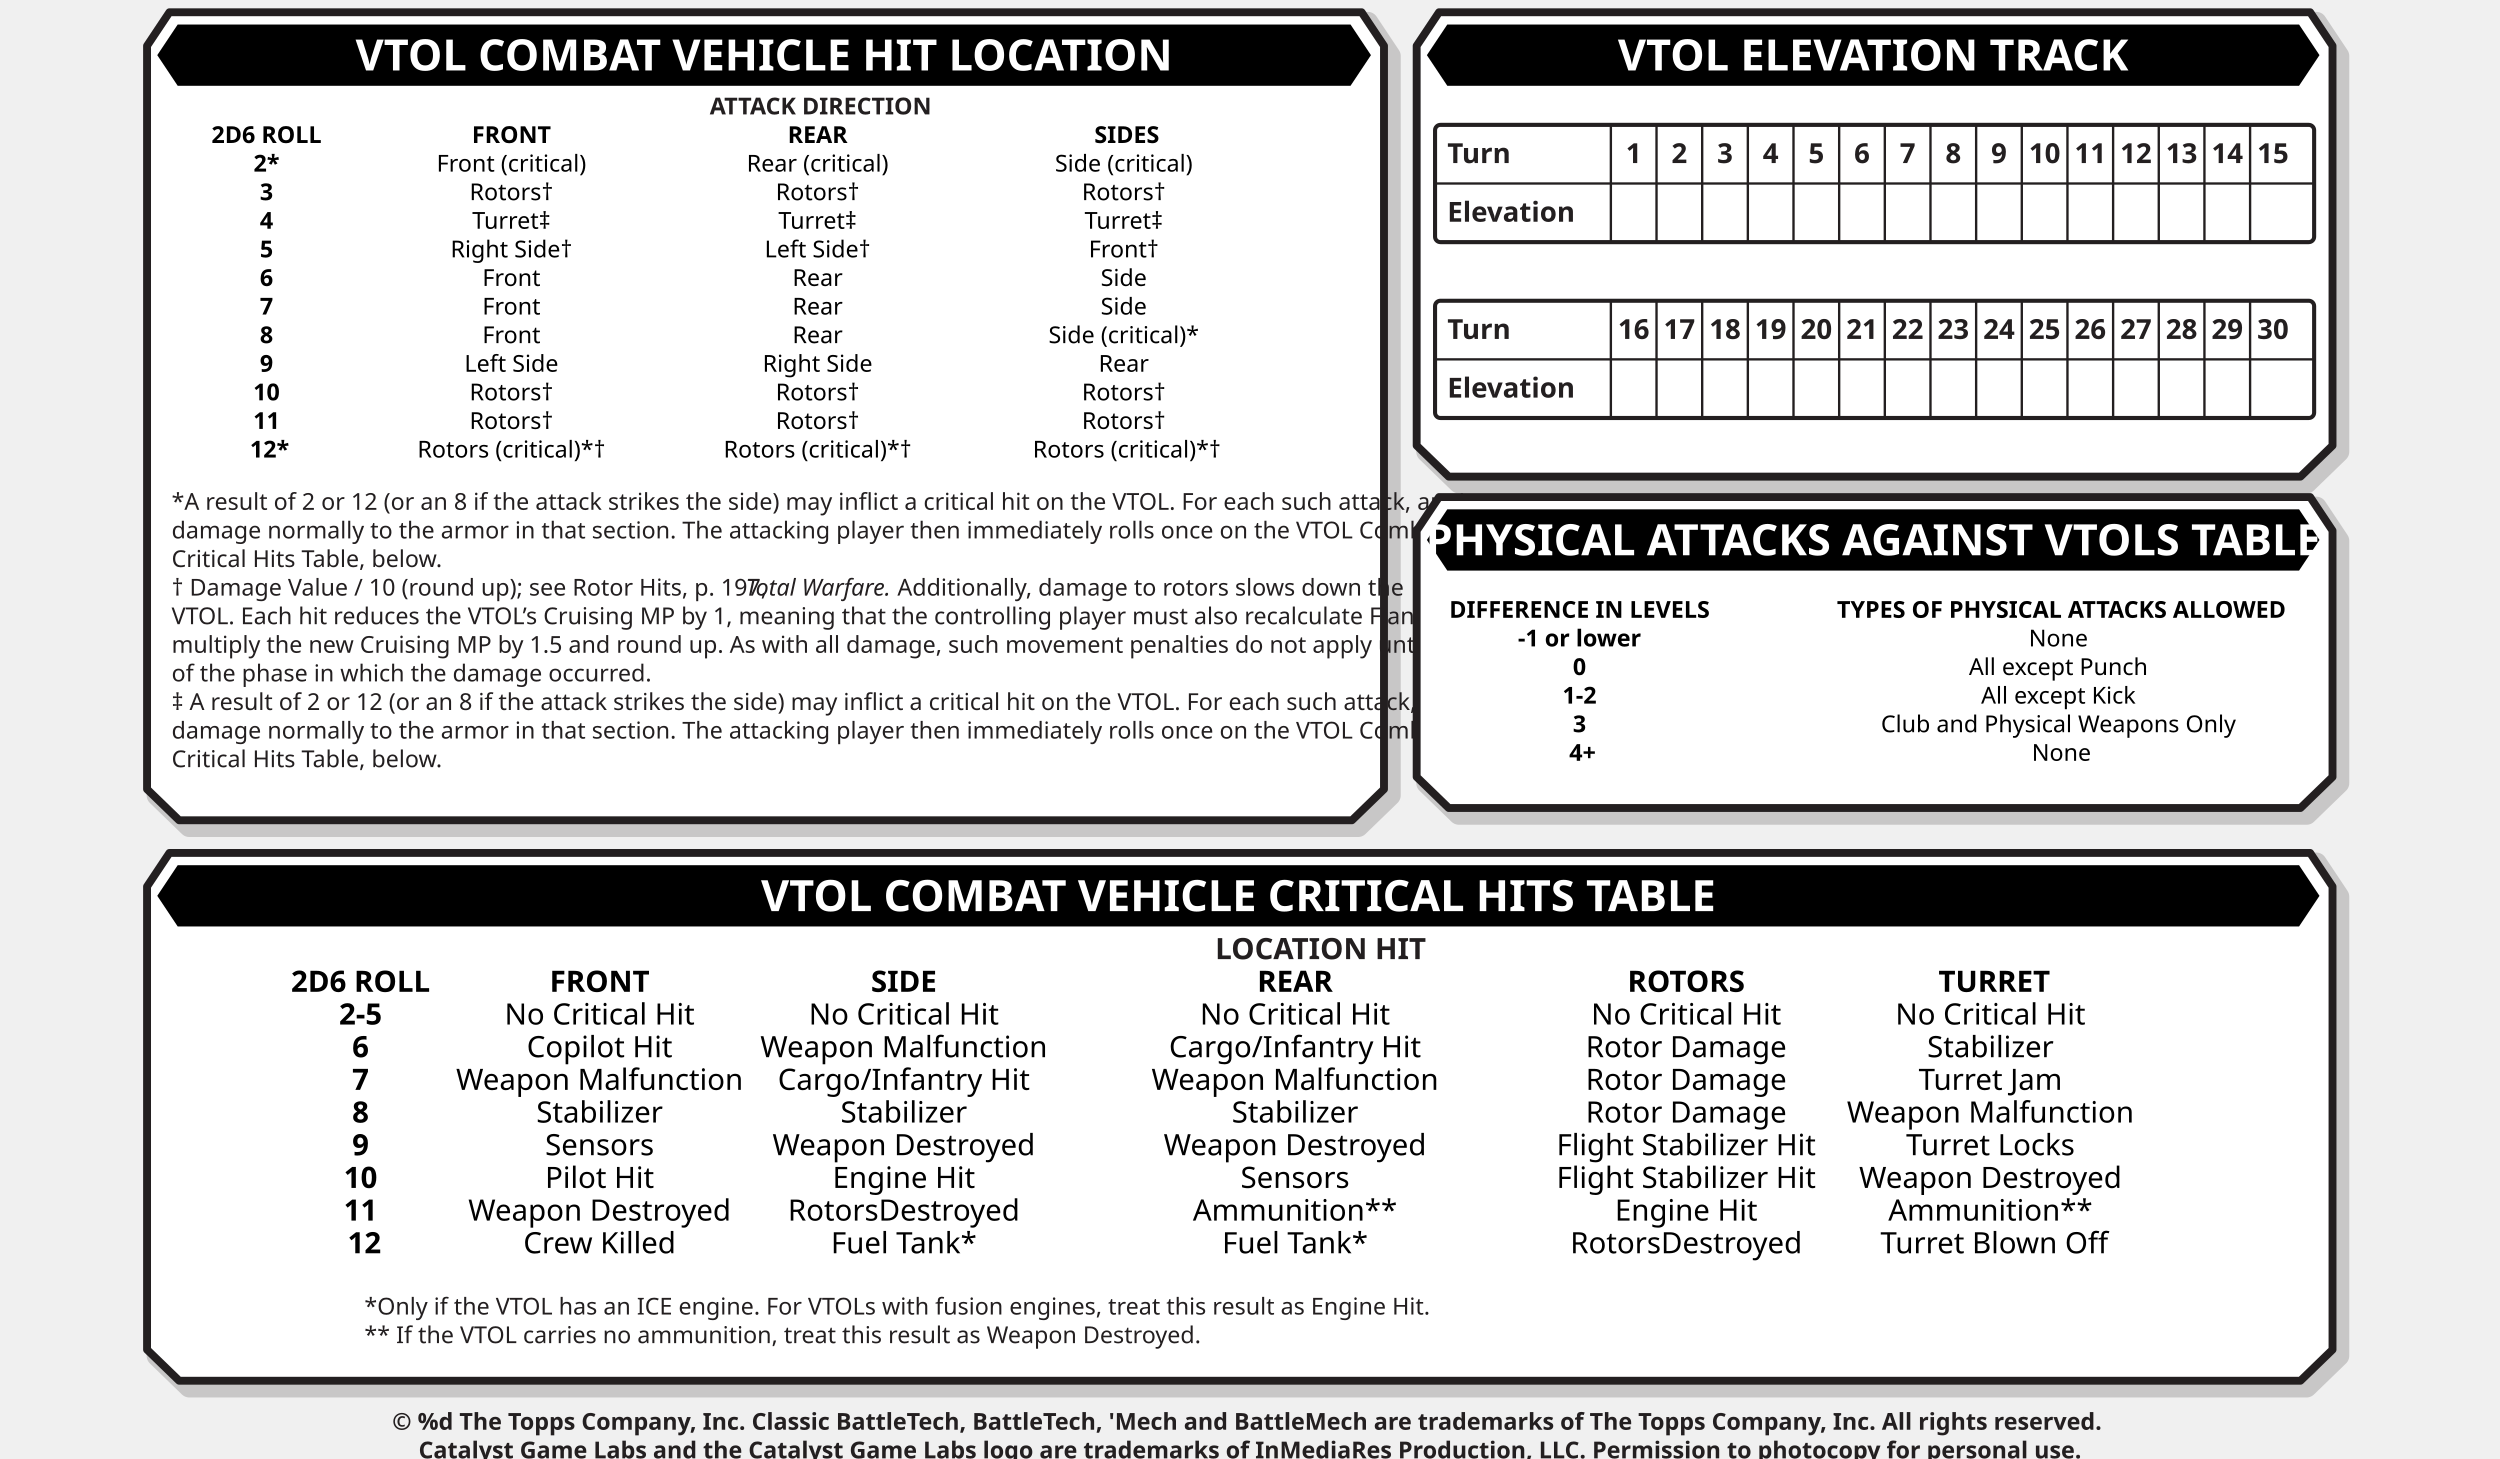
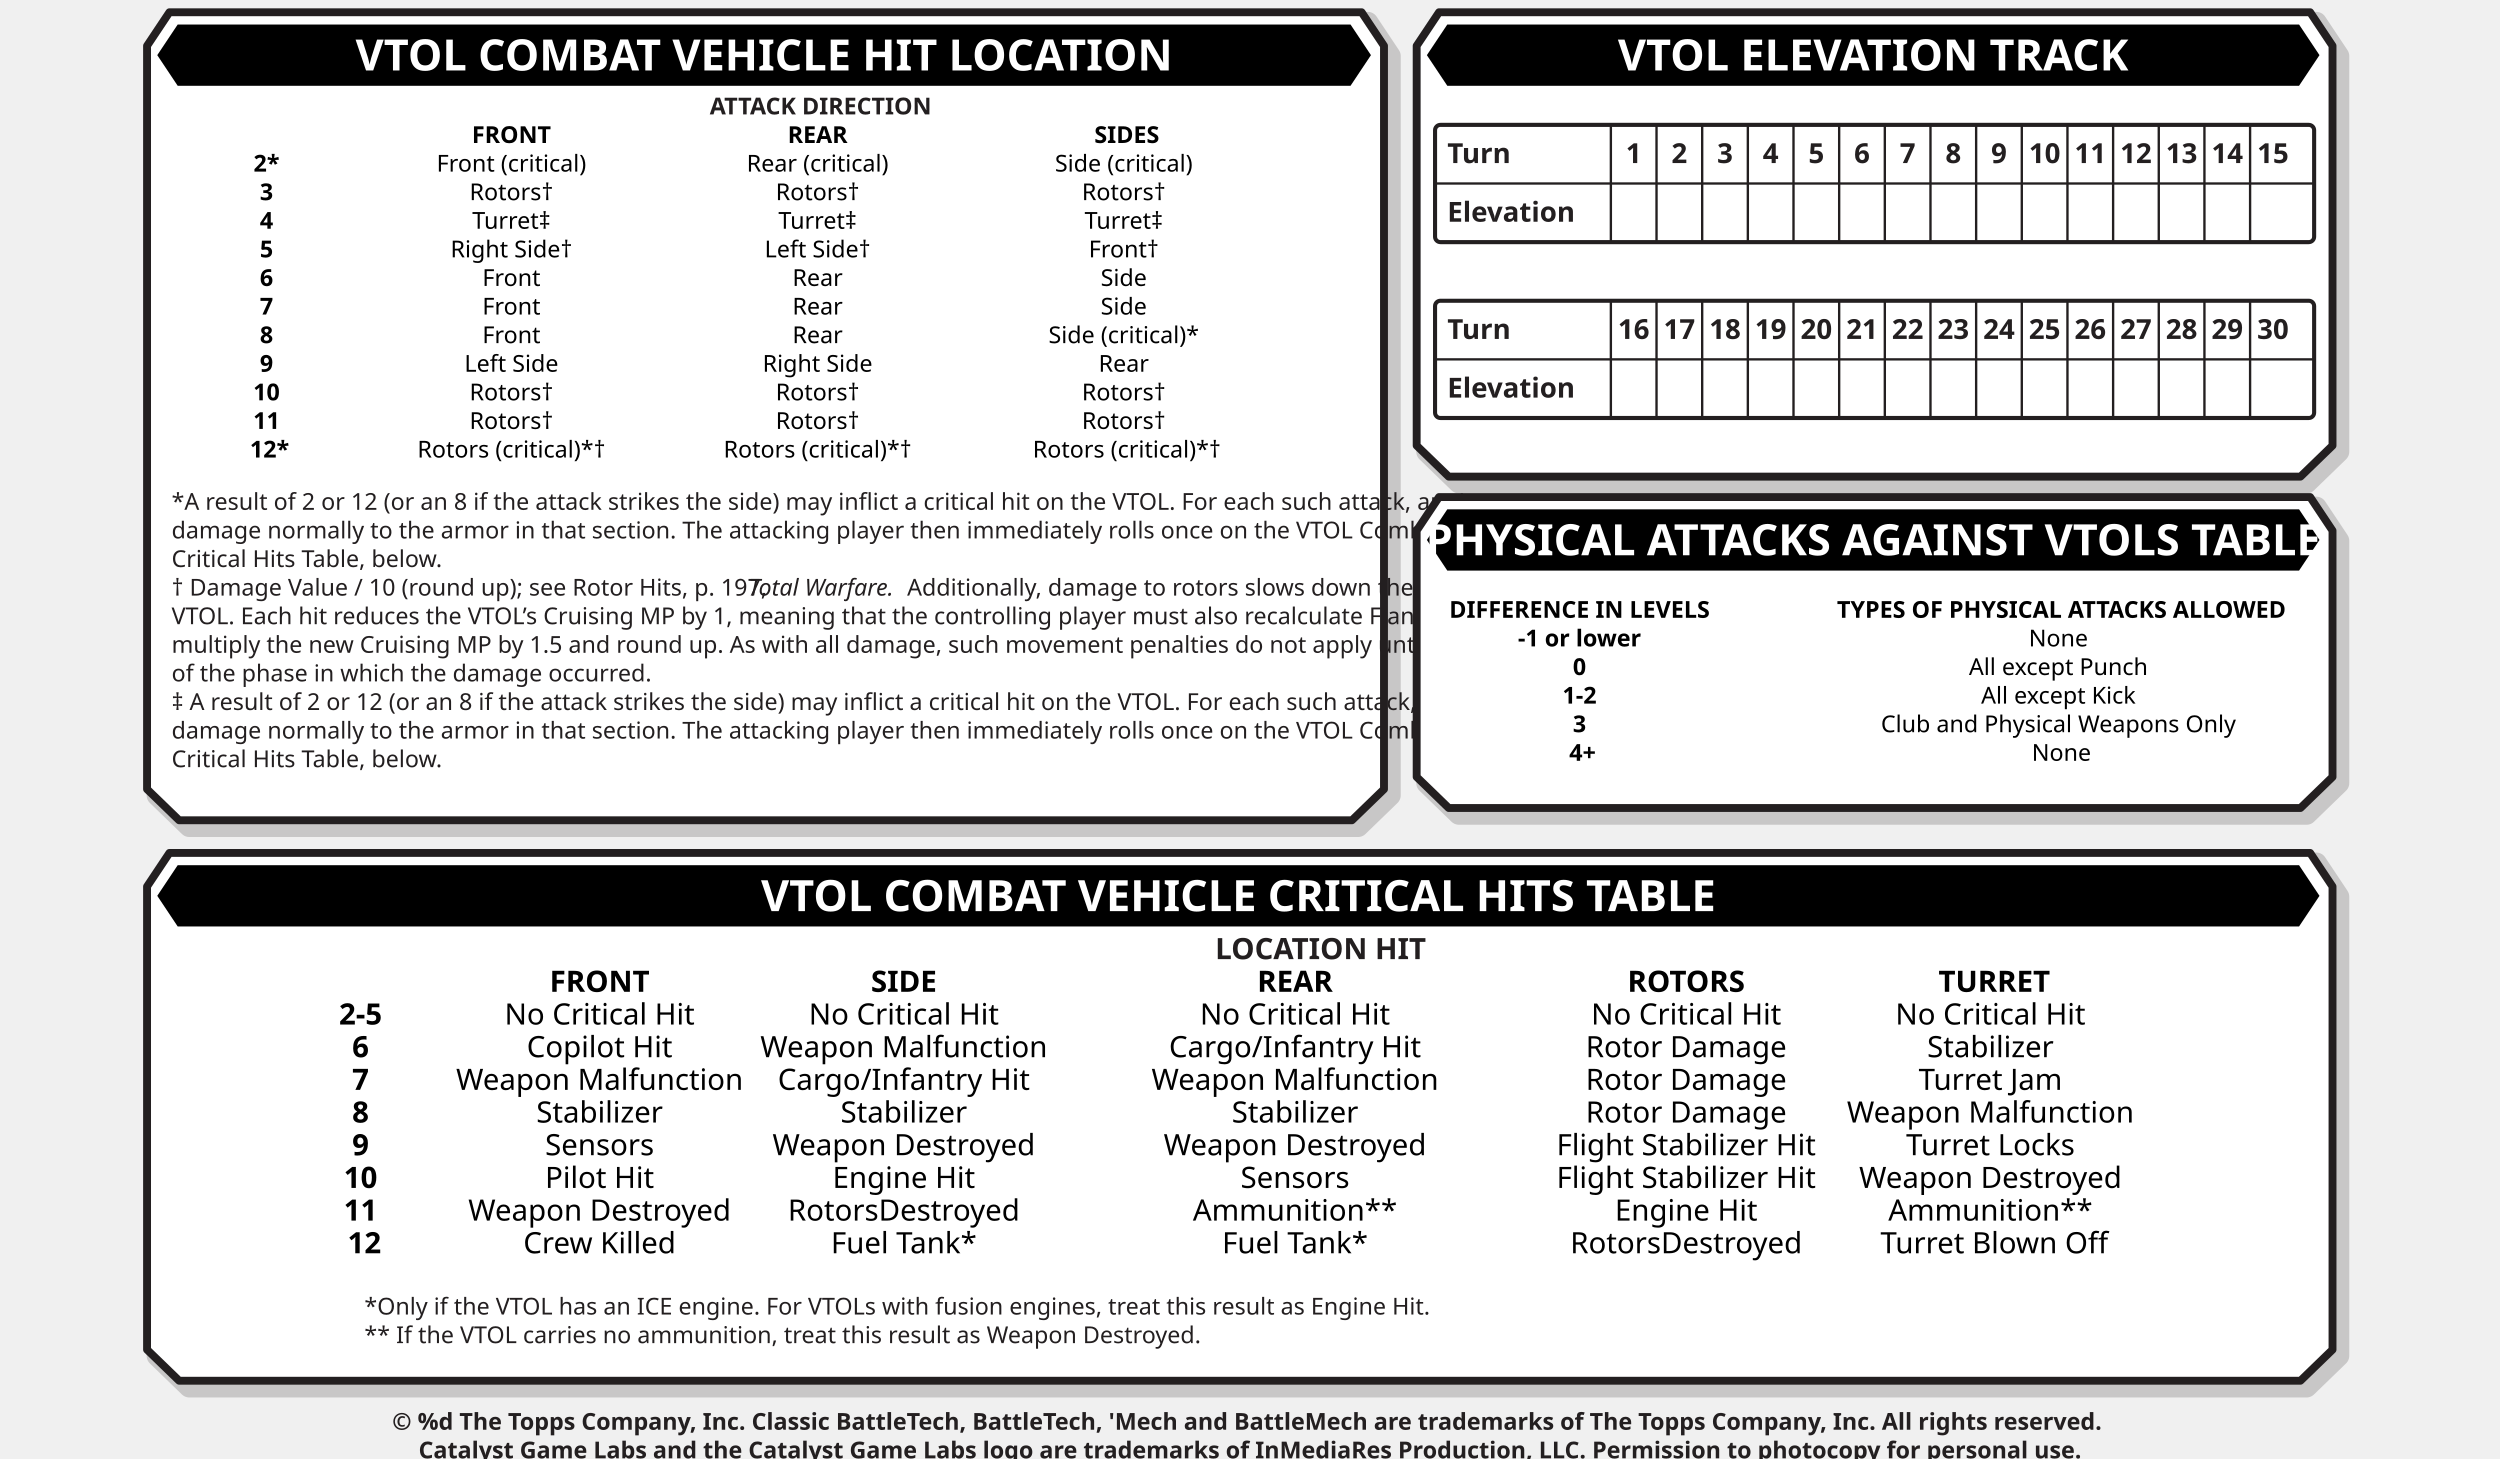
<svg xmlns="http://www.w3.org/2000/svg" contentScriptType="text/ecmascript" width="612" zoomAndPan="magnify" contentStyleType="text/css" height="357.0" preserveAspectRatio="xMidYMid meet" version="1.0">
-   <text font-size="11.59px" transform="translate (216.0 13.0)" fill="#000000" text-anchor="middle" font-family="Eurostile" id="title" font-weight="bold">RECORD SHEET</text>
-   <text font-size="5.7px" transform="translate (306.0 357.0)" fill="#231f20" text-anchor="middle" font-family="Eurostile" id="footer" font-weight="bold">
-     <tspan lengthAdjust="spacingAndGlyphs" x="0" id="tspanCopyright" y="-7.000" textLength="513.000">© %d The Topps Company, Inc. Classic BattleTech, BattleTech, 'Mech and BattleMech are trademarks of The Topps Company, Inc. All rights reserved.</tspan>
-     <tspan lengthAdjust="spacingAndGlyphs" x="0" y="0" textLength="486.000">Catalyst Game Labs and the Catalyst Game Labs logo are trademarks of InMediaRes Production, LLC. Permission to photocopy for personal use.</tspan>
+   <text font-size="5.7px" transform="translate (270.0 357.0)" fill="#231f20" text-anchor="middle" font-family="Eurostile" id="footer" font-weight="bold">
+     <tspan lengthAdjust="spacingAndGlyphs" x="36.0" id="tspanCopyright" y="-7.000" textLength="513.000">© %d The Topps Company, Inc. Classic BattleTech, BattleTech, 'Mech and BattleMech are trademarks of The Topps Company, Inc. All rights reserved.</tspan>
+     <tspan lengthAdjust="spacingAndGlyphs" x="36.0" y="0" textLength="486.000">Catalyst Game Labs and the Catalyst Game Labs logo are trademarks of InMediaRes Production, LLC. Permission to photocopy for personal use.</tspan>
  </text>
  <g transform="translate (36.000 3.000)">
    <g>
      <path fill="#ffffff" d="M 2.5,10.714 L 7.975,2.500 L 298.825,2.500 l 5.475,8.214 L 304.300,191.700 l -7.845,7.600 L 10.345,199.300 l -7.845,-7.600 Z" stroke-width="5.2" stroke-linejoin="round" stroke="#c8c7c7" />
      <path fill="#ffffff" d="M 0.0,8.214 L 5.475,0.000 L 297.325,0.000 l 5.475,8.214 L 302.800,190.200 l -7.845,7.600 L 7.845,197.800 l -7.845,-7.600 Z" stroke-width="1.932" stroke-linejoin="round" stroke="#231f20" />
      <g transform="translate (2.5,3.0)">
        <path fill="#000000" d="M 0,7.500 l 4.999,-7.500 l 287.110,0 l 4.999,7.500 l -4.999,7.500 l -287.110,0 Z" />
        <text x="148.554" y="11.250" fill="#ffffff" text-anchor="middle" style="font-family:Eurostile;font-size:10.600px;font-weight:bold;font-style:normal" textLength="180.295" lengthAdjust="spacingAndGlyphs">VTOL COMBAT VEHICLE HIT LOCATION</text>
      </g>
    </g>
    <text fill="#231f20" x="164.890" y="25.000" style="font-family:Eurostile;font-size:5.700px;font-weight:bold;font-style:normal" text-anchor="middle">ATTACK DIRECTION</text>
    <g transform="translate (0.000 32.000)">
      <text text-anchor="middle" style="font-family:Eurostile;font-size:5.700px;font-weight:bold;font-style:normal">
-         <tspan x="29.980" y="0.000">2D6 ROLL</tspan>
        <tspan x="89.940" y="0.000">FRONT</tspan>
        <tspan x="164.890" y="0.000">REAR</tspan>
        <tspan x="239.840" y="0.000">SIDES</tspan>
      </text>
      <text text-anchor="middle" style="font-family:Eurostile;font-size:5.700px;font-weight:bold;font-style:normal">
        <tspan x="29.980" y="7.000">2*</tspan>
        <tspan x="29.980" y="14.000">3</tspan>
        <tspan x="29.980" y="21.000">4</tspan>
        <tspan x="29.980" y="28.000">5</tspan>
        <tspan x="29.980" y="35.000">6</tspan>
        <tspan x="29.980" y="42.000">7</tspan>
        <tspan x="29.980" y="49.000">8</tspan>
        <tspan x="29.980" y="56.000">9</tspan>
        <tspan x="29.980" y="63.000">10</tspan>
        <tspan x="29.980" y="70.000">11</tspan>
        <tspan x="29.980" y="77.000">12*</tspan>
      </text>
      <text text-anchor="middle" style="font-family:Eurostile;font-size:5.700px;font-weight:normal;font-style:normal">
        <tspan x="89.940" y="7.000">Front (critical)</tspan>
        <tspan x="164.890" y="7.000">Rear (critical)</tspan>
        <tspan x="239.840" y="7.000">Side (critical)</tspan>
        <tspan x="89.940" y="14.000">Rotors†</tspan>
        <tspan x="164.890" y="14.000">Rotors†</tspan>
        <tspan x="239.840" y="14.000">Rotors†</tspan>
        <tspan x="89.940" y="21.000">Turret‡</tspan>
        <tspan x="164.890" y="21.000">Turret‡</tspan>
        <tspan x="239.840" y="21.000">Turret‡</tspan>
        <tspan x="89.940" y="28.000">Right Side†</tspan>
        <tspan x="164.890" y="28.000">Left Side†</tspan>
        <tspan x="239.840" y="28.000">Front†</tspan>
        <tspan x="89.940" y="35.000">Front</tspan>
        <tspan x="164.890" y="35.000">Rear</tspan>
        <tspan x="239.840" y="35.000">Side</tspan>
        <tspan x="89.940" y="42.000">Front</tspan>
        <tspan x="164.890" y="42.000">Rear</tspan>
        <tspan x="239.840" y="42.000">Side</tspan>
        <tspan x="89.940" y="49.000">Front</tspan>
        <tspan x="164.890" y="49.000">Rear</tspan>
        <tspan x="239.840" y="49.000">Side (critical)*</tspan>
        <tspan x="89.940" y="56.000">Left Side</tspan>
        <tspan x="164.890" y="56.000">Right Side</tspan>
        <tspan x="239.840" y="56.000">Rear</tspan>
        <tspan x="89.940" y="63.000">Rotors†</tspan>
        <tspan x="164.890" y="63.000">Rotors†</tspan>
        <tspan x="239.840" y="63.000">Rotors†</tspan>
        <tspan x="89.940" y="70.000">Rotors†</tspan>
        <tspan x="164.890" y="70.000">Rotors†</tspan>
        <tspan x="239.840" y="70.000">Rotors†</tspan>
        <tspan x="89.940" y="77.000">Rotors (critical)*†</tspan>
        <tspan x="164.890" y="77.000">Rotors (critical)*†</tspan>
        <tspan x="239.840" y="77.000">Rotors (critical)*†</tspan>
      </text>
    </g>
    <g transform="translate(0,114.800)">
      <text x="6.000" y="7.000" fill="#231f20" text-anchor="start" style="font-family:Eurostile;font-size:5.700px;font-weight:normal;font-style:normal" textLength="290.800" lengthAdjust="spacingAndGlyphs">*A result of 2 or 12 (or an 8 if the attack strikes the side) may inflict a critical hit on the VTOL. For each such attack, apply</text>
      <text x="6.000" y="14.000" fill="#231f20" text-anchor="start" style="font-family:Eurostile;font-size:5.700px;font-weight:normal;font-style:normal" textLength="290.800" lengthAdjust="spacingAndGlyphs">damage normally to the armor in that section. The attacking player then immediately rolls once on the VTOL Combat Vehicle</text>
      <text fill="#231f20" x="6.000" y="21.000" style="font-family:Eurostile;font-size:5.700px;font-weight:normal;font-style:normal" text-anchor="start">Critical Hits Table, below.</text>
-       <text x="6.000" y="28.000" fill="#231f20" text-anchor="start" style="font-family:Eurostile;font-size:5.700px;font-weight:normal;font-style:normal" textLength="140.513" lengthAdjust="spacingAndGlyphs">† Damage Value / 10 (round up); see Rotor Hits, p. 197, </text>
-       <text x="146.513" y="28.000" fill="#231f20" text-anchor="start" style="font-family:Eurostile;font-size:5.700px;font-weight:normal;font-style:italic" textLength="37.171" lengthAdjust="spacingAndGlyphs">Total Warfare. </text>
-       <text x="183.683" y="28.000" fill="#231f20" text-anchor="start" style="font-family:Eurostile;font-size:5.700px;font-weight:normal;font-style:normal" textLength="113.117" lengthAdjust="spacingAndGlyphs"> Additionally, damage to rotors slows down the</text>
+       <text x="6.000" y="28.000" fill="#231f20" text-anchor="start" style="font-family:Eurostile;font-size:5.700px;font-weight:normal;font-style:normal" textLength="141.226" lengthAdjust="spacingAndGlyphs">† Damage Value / 10 (round up); see Rotor Hits, p. 197, </text>
+       <text x="147.226" y="28.000" fill="#231f20" text-anchor="start" style="font-family:Eurostile;font-size:5.700px;font-weight:normal;font-style:italic" textLength="38.837" lengthAdjust="spacingAndGlyphs">Total Warfare.</text>
+       <text x="186.063" y="28.000" fill="#231f20" text-anchor="start" style="font-family:Eurostile;font-size:5.700px;font-weight:normal;font-style:normal" textLength="113.691" lengthAdjust="spacingAndGlyphs"> Additionally, damage to rotors slows down the</text>
      <text x="6.000" y="35.000" fill="#231f20" text-anchor="start" style="font-family:Eurostile;font-size:5.700px;font-weight:normal;font-style:normal" textLength="290.800" lengthAdjust="spacingAndGlyphs">VTOL. Each hit reduces the VTOL’s Cruising MP by 1, meaning that the controlling player must also recalculate Flank MP;</text>
      <text x="6.000" y="42.000" fill="#231f20" text-anchor="start" style="font-family:Eurostile;font-size:5.700px;font-weight:normal;font-style:normal" textLength="290.800" lengthAdjust="spacingAndGlyphs">multiply the new Cruising MP by 1.5 and round up. As with all damage, such movement penalties do not apply until the end</text>
      <text fill="#231f20" x="6.000" y="49.000" style="font-family:Eurostile;font-size:5.700px;font-weight:normal;font-style:normal" text-anchor="start">of the phase in which the damage occurred.</text>
      <text x="6.000" y="56.000" fill="#231f20" text-anchor="start" style="font-family:Eurostile;font-size:5.700px;font-weight:normal;font-style:normal" textLength="290.800" lengthAdjust="spacingAndGlyphs">‡ A result of 2 or 12 (or an 8 if the attack strikes the side) may inflict a critical hit on the VTOL. For each such attack, apply</text>
      <text x="6.000" y="63.000" fill="#231f20" text-anchor="start" style="font-family:Eurostile;font-size:5.700px;font-weight:normal;font-style:normal" textLength="290.800" lengthAdjust="spacingAndGlyphs">damage normally to the armor in that section. The attacking player then immediately rolls once on the VTOL Combat Vehicle</text>
      <text fill="#231f20" x="6.000" y="70.000" style="font-family:Eurostile;font-size:5.700px;font-weight:normal;font-style:normal" text-anchor="start">Critical Hits Table, below.</text>
    </g>
  </g>
  <g transform="translate (346.800 3.000)">
    <g>
      <path fill="#ffffff" d="M 2.5,10.714 L 7.975,2.500 L 220.225,2.500 l 5.475,8.214 L 225.700,107.580 l -7.845,7.600 L 10.345,115.180 l -7.845,-7.600 Z" stroke-width="5.2" stroke-linejoin="round" stroke="#c8c7c7" />
      <path fill="#ffffff" d="M 0.0,8.214 L 5.475,0.000 L 218.725,0.000 l 5.475,8.214 L 224.200,106.080 l -7.845,7.600 L 7.845,113.680 l -7.845,-7.600 Z" stroke-width="1.932" stroke-linejoin="round" stroke="#231f20" />
      <g transform="translate (2.5,3.0)">
        <path fill="#000000" d="M 0,7.500 l 4.999,-7.500 l 208.510,0 l 4.999,7.500 l -4.999,7.500 l -208.510,0 Z" />
        <text x="109.254" y="11.250" fill="#ffffff" text-anchor="middle" style="font-family:Eurostile;font-size:10.600px;font-weight:bold;font-style:normal" textLength="115.026" lengthAdjust="spacingAndGlyphs">VTOL ELEVATION TRACK</text>
      </g>
    </g>
    <path fill="none" d="M 4.500,28.883 c 0,-0.726 0.589,-1.315 1.315,-1.315 l 212.570,0 c 0.726,0 1.315,0.589, 1.315,1.315 l 0,26.074 c 0,0.726 -0.589,1.315, -1.315,1.315 l -212.570,0 c -0.726,0 -1.315,-0.589, -1.315,-1.315Z" stroke-width="1.0" stroke-linejoin="round" stroke="#231f20" />
    <path fill="none" stroke-width="0.58" d="M 4.500,41.920 h215.200 M 47.540,27.568 v28.704  M 58.717,27.568 v28.704  M 69.895,27.568 v28.704  M 81.072,27.568 v28.704  M 92.249,27.568 v28.704  M 103.427,27.568 v28.704  M 114.604,27.568 v28.704  M 125.781,27.568 v28.704  M 136.959,27.568 v28.704  M 148.136,27.568 v28.704  M 159.313,27.568 v28.704  M 170.491,27.568 v28.704  M 181.668,27.568 v28.704  M 192.845,27.568 v28.704  M 204.023,27.568 v28.704" stroke-linecap="round" stroke-linejoin="miter" stroke="#231f20" />
    <text fill="#231f20" x="7.500" y="36.920" style="font-family:Eurostile;font-size:6.760px;font-weight:bold;font-style:normal" text-anchor="start">Turn</text>
    <text fill="#231f20" x="7.500" y="51.272" style="font-family:Eurostile;font-size:6.760px;font-weight:bold;font-style:normal" text-anchor="start">Elevation</text>
    <text fill="#231f20" x="53.129" y="36.920" style="font-family:Eurostile;font-size:6.760px;font-weight:bold;font-style:normal" text-anchor="middle">1</text>
    <text fill="#231f20" x="64.306" y="36.920" style="font-family:Eurostile;font-size:6.760px;font-weight:bold;font-style:normal" text-anchor="middle">2</text>
    <text fill="#231f20" x="75.483" y="36.920" style="font-family:Eurostile;font-size:6.760px;font-weight:bold;font-style:normal" text-anchor="middle">3</text>
    <text fill="#231f20" x="86.661" y="36.920" style="font-family:Eurostile;font-size:6.760px;font-weight:bold;font-style:normal" text-anchor="middle">4</text>
    <text fill="#231f20" x="97.838" y="36.920" style="font-family:Eurostile;font-size:6.760px;font-weight:bold;font-style:normal" text-anchor="middle">5</text>
    <text fill="#231f20" x="109.015" y="36.920" style="font-family:Eurostile;font-size:6.760px;font-weight:bold;font-style:normal" text-anchor="middle">6</text>
    <text fill="#231f20" x="120.193" y="36.920" style="font-family:Eurostile;font-size:6.760px;font-weight:bold;font-style:normal" text-anchor="middle">7</text>
    <text fill="#231f20" x="131.370" y="36.920" style="font-family:Eurostile;font-size:6.760px;font-weight:bold;font-style:normal" text-anchor="middle">8</text>
    <text fill="#231f20" x="142.547" y="36.920" style="font-family:Eurostile;font-size:6.760px;font-weight:bold;font-style:normal" text-anchor="middle">9</text>
    <text fill="#231f20" x="153.725" y="36.920" style="font-family:Eurostile;font-size:6.760px;font-weight:bold;font-style:normal" text-anchor="middle">10</text>
    <text fill="#231f20" x="164.902" y="36.920" style="font-family:Eurostile;font-size:6.760px;font-weight:bold;font-style:normal" text-anchor="middle">11</text>
    <text fill="#231f20" x="176.079" y="36.920" style="font-family:Eurostile;font-size:6.760px;font-weight:bold;font-style:normal" text-anchor="middle">12</text>
    <text fill="#231f20" x="187.257" y="36.920" style="font-family:Eurostile;font-size:6.760px;font-weight:bold;font-style:normal" text-anchor="middle">13</text>
    <text fill="#231f20" x="198.434" y="36.920" style="font-family:Eurostile;font-size:6.760px;font-weight:bold;font-style:normal" text-anchor="middle">14</text>
    <text fill="#231f20" x="209.611" y="36.920" style="font-family:Eurostile;font-size:6.760px;font-weight:bold;font-style:normal" text-anchor="middle">15</text>
    <path fill="none" d="M 4.500,71.939 c 0,-0.726 0.589,-1.315 1.315,-1.315 l 212.570,0 c 0.726,0 1.315,0.589, 1.315,1.315 l 0,26.074 c 0,0.726 -0.589,1.315, -1.315,1.315 l -212.570,0 c -0.726,0 -1.315,-0.589, -1.315,-1.315Z" stroke-width="1.0" stroke-linejoin="round" stroke="#231f20" />
    <path fill="none" stroke-width="0.58" d="M 4.500,84.976 h215.200 M 47.540,70.624 v28.704  M 58.717,70.624 v28.704  M 69.895,70.624 v28.704  M 81.072,70.624 v28.704  M 92.249,70.624 v28.704  M 103.427,70.624 v28.704  M 114.604,70.624 v28.704  M 125.781,70.624 v28.704  M 136.959,70.624 v28.704  M 148.136,70.624 v28.704  M 159.313,70.624 v28.704  M 170.491,70.624 v28.704  M 181.668,70.624 v28.704  M 192.845,70.624 v28.704  M 204.023,70.624 v28.704" stroke-linecap="round" stroke-linejoin="miter" stroke="#231f20" />
    <text fill="#231f20" x="7.500" y="79.976" style="font-family:Eurostile;font-size:6.760px;font-weight:bold;font-style:normal" text-anchor="start">Turn</text>
    <text fill="#231f20" x="7.500" y="94.328" style="font-family:Eurostile;font-size:6.760px;font-weight:bold;font-style:normal" text-anchor="start">Elevation</text>
    <text fill="#231f20" x="53.129" y="79.976" style="font-family:Eurostile;font-size:6.760px;font-weight:bold;font-style:normal" text-anchor="middle">16</text>
    <text fill="#231f20" x="64.306" y="79.976" style="font-family:Eurostile;font-size:6.760px;font-weight:bold;font-style:normal" text-anchor="middle">17</text>
    <text fill="#231f20" x="75.483" y="79.976" style="font-family:Eurostile;font-size:6.760px;font-weight:bold;font-style:normal" text-anchor="middle">18</text>
    <text fill="#231f20" x="86.661" y="79.976" style="font-family:Eurostile;font-size:6.760px;font-weight:bold;font-style:normal" text-anchor="middle">19</text>
    <text fill="#231f20" x="97.838" y="79.976" style="font-family:Eurostile;font-size:6.760px;font-weight:bold;font-style:normal" text-anchor="middle">20</text>
    <text fill="#231f20" x="109.015" y="79.976" style="font-family:Eurostile;font-size:6.760px;font-weight:bold;font-style:normal" text-anchor="middle">21</text>
    <text fill="#231f20" x="120.193" y="79.976" style="font-family:Eurostile;font-size:6.760px;font-weight:bold;font-style:normal" text-anchor="middle">22</text>
    <text fill="#231f20" x="131.370" y="79.976" style="font-family:Eurostile;font-size:6.760px;font-weight:bold;font-style:normal" text-anchor="middle">23</text>
    <text fill="#231f20" x="142.547" y="79.976" style="font-family:Eurostile;font-size:6.760px;font-weight:bold;font-style:normal" text-anchor="middle">24</text>
    <text fill="#231f20" x="153.725" y="79.976" style="font-family:Eurostile;font-size:6.760px;font-weight:bold;font-style:normal" text-anchor="middle">25</text>
    <text fill="#231f20" x="164.902" y="79.976" style="font-family:Eurostile;font-size:6.760px;font-weight:bold;font-style:normal" text-anchor="middle">26</text>
    <text fill="#231f20" x="176.079" y="79.976" style="font-family:Eurostile;font-size:6.760px;font-weight:bold;font-style:normal" text-anchor="middle">27</text>
    <text fill="#231f20" x="187.257" y="79.976" style="font-family:Eurostile;font-size:6.760px;font-weight:bold;font-style:normal" text-anchor="middle">28</text>
    <text fill="#231f20" x="198.434" y="79.976" style="font-family:Eurostile;font-size:6.760px;font-weight:bold;font-style:normal" text-anchor="middle">29</text>
    <text fill="#231f20" x="209.611" y="79.976" style="font-family:Eurostile;font-size:6.760px;font-weight:bold;font-style:normal" text-anchor="middle">30</text>
  </g>
  <g transform="translate (346.800 121.680)">
    <g>
      <path fill="#ffffff" d="M 2.5,10.714 L 7.975,2.500 L 220.225,2.500 l 5.475,8.214 L 225.700,70.020 l -7.845,7.600 L 10.345,77.620 l -7.845,-7.600 Z" stroke-width="5.2" stroke-linejoin="round" stroke="#c8c7c7" />
      <path fill="#ffffff" d="M 0.0,8.214 L 5.475,0.000 L 218.725,0.000 l 5.475,8.214 L 224.200,68.520 l -7.845,7.600 L 7.845,76.120 l -7.845,-7.600 Z" stroke-width="1.932" stroke-linejoin="round" stroke="#231f20" />
      <g transform="translate (2.5,3.0)">
        <path fill="#000000" d="M 0,7.500 l 4.999,-7.500 l 208.510,0 l 4.999,7.500 l -4.999,7.500 l -208.510,0 Z" />
        <text x="109.254" y="11.250" fill="#ffffff" text-anchor="middle" style="font-family:Eurostile;font-size:10.600px;font-weight:bold;font-style:normal" textLength="187.906" lengthAdjust="spacingAndGlyphs">PHYSICAL ATTACKS AGAINST VTOLS TABLE</text>
      </g>
    </g>
    <g transform="translate (3.000 29.560)">
      <text text-anchor="middle" style="font-family:Eurostile;font-size:5.700px;font-weight:bold;font-style:normal">
        <tspan x="154.840" y="0.000">TYPES OF PHYSICAL ATTACKS ALLOWED</tspan>
      </text>
      <text text-anchor="middle" style="font-family:Eurostile;font-size:5.700px;font-weight:bold;font-style:normal">
        <tspan x="37.604" y="0.000">DIFFERENCE IN LEVELS</tspan>
        <tspan x="37.604" y="7.000">-1 or lower</tspan>
        <tspan x="37.604" y="14.000">0</tspan>
        <tspan x="37.604" y="21.000">1-2</tspan>
        <tspan x="37.604" y="28.000">3</tspan>
        <tspan x="37.604" y="35.000">4+</tspan>
      </text>
      <text text-anchor="middle" style="font-family:Eurostile;font-size:5.700px;font-weight:normal;font-style:normal">
        <tspan x="154.840" y="7.000">None</tspan>
        <tspan x="154.840" y="14.000">All except Punch</tspan>
        <tspan x="154.840" y="21.000">All except Kick</tspan>
        <tspan x="154.840" y="28.000">Club and Physical Weapons Only</tspan>
        <tspan x="154.840" y="35.000">None</tspan>
      </text>
    </g>
  </g>
  <g transform="translate (36.000 208.800)">
    <g>
      <path fill="#ffffff" d="M 2.5,10.714 L 7.975,2.500 L 531.025,2.500 l 5.475,8.214 L 536.500,123.100 l -7.845,7.600 L 10.345,130.700 l -7.845,-7.600 Z" stroke-width="5.2" stroke-linejoin="round" stroke="#c8c7c7" />
      <path fill="#ffffff" d="M 0.0,8.214 L 5.475,0.000 L 529.525,0.000 l 5.475,8.214 L 535.000,121.600 l -7.845,7.600 L 7.845,129.200 l -7.845,-7.600 Z" stroke-width="1.932" stroke-linejoin="round" stroke="#231f20" />
      <g transform="translate (2.5,3.0)">
        <path fill="#000000" d="M 0,7.500 l 4.999,-7.500 l 519.310,0 l 4.999,7.500 l -4.999,7.500 l -519.310,0 Z" />
        <text x="264.654" y="11.250" fill="#ffffff" text-anchor="middle" style="font-family:Eurostile;font-size:10.600px;font-weight:bold;font-style:normal" textLength="213.815" lengthAdjust="spacingAndGlyphs">VTOL COMBAT VEHICLE CRITICAL HITS TABLE</text>
      </g>
    </g>
    <text fill="#231f20" x="287.280" y="26.000" style="font-family:Eurostile;font-size:7.200px;font-weight:bold;font-style:normal" text-anchor="middle">LOCATION HIT</text>
    <g transform="translate (0.000 34.000)">
      <text text-anchor="middle" style="font-family:Eurostile;font-size:7.200px;font-weight:bold;font-style:normal">
-         <tspan x="53.200" y="0.000">2D6 ROLL</tspan>
        <tspan x="111.720" y="0.000">FRONT</tspan>
        <tspan x="186.200" y="0.000">SIDE</tspan>
        <tspan x="281.960" y="0.000">REAR</tspan>
        <tspan x="377.720" y="0.000">ROTORS</tspan>
        <tspan x="452.200" y="0.000">TURRET</tspan>
      </text>
      <text text-anchor="middle" style="font-family:Eurostile;font-size:7.200px;font-weight:bold;font-style:normal">
        <tspan x="53.200" y="8.000">2-5</tspan>
        <tspan x="53.200" y="16.000">6</tspan>
        <tspan x="53.200" y="24.000">7</tspan>
        <tspan x="53.200" y="32.000">8</tspan>
        <tspan x="53.200" y="40.000">9</tspan>
        <tspan x="53.200" y="48.000">10</tspan>
        <tspan x="53.200" y="56.000">11</tspan>
        <tspan x="53.200" y="64.000">12</tspan>
      </text>
      <text text-anchor="middle" style="font-family:Eurostile;font-size:7.200px;font-weight:normal;font-style:normal">
        <tspan x="111.720" y="8.000">No Critical Hit</tspan>
        <tspan x="186.200" y="8.000">No Critical Hit</tspan>
        <tspan x="281.960" y="8.000">No Critical Hit</tspan>
        <tspan x="377.720" y="8.000">No Critical Hit</tspan>
        <tspan x="452.200" y="8.000">No Critical Hit</tspan>
        <tspan x="111.720" y="16.000">Copilot Hit</tspan>
        <tspan x="186.200" y="16.000">Weapon Malfunction</tspan>
        <tspan x="281.960" y="16.000">Cargo/Infantry Hit</tspan>
        <tspan x="377.720" y="16.000">Rotor Damage</tspan>
        <tspan x="452.200" y="16.000">Stabilizer</tspan>
        <tspan x="111.720" y="24.000">Weapon Malfunction</tspan>
        <tspan x="186.200" y="24.000">Cargo/Infantry Hit</tspan>
        <tspan x="281.960" y="24.000">Weapon Malfunction</tspan>
        <tspan x="377.720" y="24.000">Rotor Damage</tspan>
        <tspan x="452.200" y="24.000">Turret Jam</tspan>
        <tspan x="111.720" y="32.000">Stabilizer</tspan>
        <tspan x="186.200" y="32.000">Stabilizer</tspan>
        <tspan x="281.960" y="32.000">Stabilizer</tspan>
        <tspan x="377.720" y="32.000">Rotor Damage</tspan>
        <tspan x="452.200" y="32.000">Weapon Malfunction</tspan>
        <tspan x="111.720" y="40.000">Sensors</tspan>
        <tspan x="186.200" y="40.000">Weapon Destroyed</tspan>
        <tspan x="281.960" y="40.000">Weapon Destroyed</tspan>
        <tspan x="377.720" y="40.000">Flight Stabilizer Hit</tspan>
        <tspan x="452.200" y="40.000">Turret Locks</tspan>
        <tspan x="111.720" y="48.000">Pilot Hit</tspan>
        <tspan x="186.200" y="48.000">Engine Hit</tspan>
        <tspan x="281.960" y="48.000">Sensors</tspan>
        <tspan x="377.720" y="48.000">Flight Stabilizer Hit</tspan>
        <tspan x="452.200" y="48.000">Weapon Destroyed</tspan>
        <tspan x="111.720" y="56.000">Weapon Destroyed</tspan>
        <tspan x="186.200" y="56.000">RotorsDestroyed</tspan>
        <tspan x="281.960" y="56.000">Ammunition**</tspan>
        <tspan x="377.720" y="56.000">Engine Hit</tspan>
        <tspan x="452.200" y="56.000">Ammunition**</tspan>
        <tspan x="111.720" y="64.000">Crew Killed</tspan>
        <tspan x="186.200" y="64.000">Fuel Tank*</tspan>
        <tspan x="281.960" y="64.000">Fuel Tank*</tspan>
        <tspan x="377.720" y="64.000">RotorsDestroyed</tspan>
        <tspan x="452.200" y="64.000">Turret Blown Off</tspan>
      </text>
    </g>
    <text fill="#231f20" x="53.200" y="113.000" style="font-family:Eurostile;font-size:5.700px;font-weight:normal;font-style:normal" text-anchor="start">*Only if the VTOL has an ICE engine. For VTOLs with fusion engines, treat this result as Engine Hit.</text>
    <text fill="#231f20" x="53.200" y="120.000" style="font-family:Eurostile;font-size:5.700px;font-weight:normal;font-style:normal" text-anchor="start">** If the VTOL carries no ammunition, treat this result as Weapon Destroyed.</text>
  </g>
</svg>
